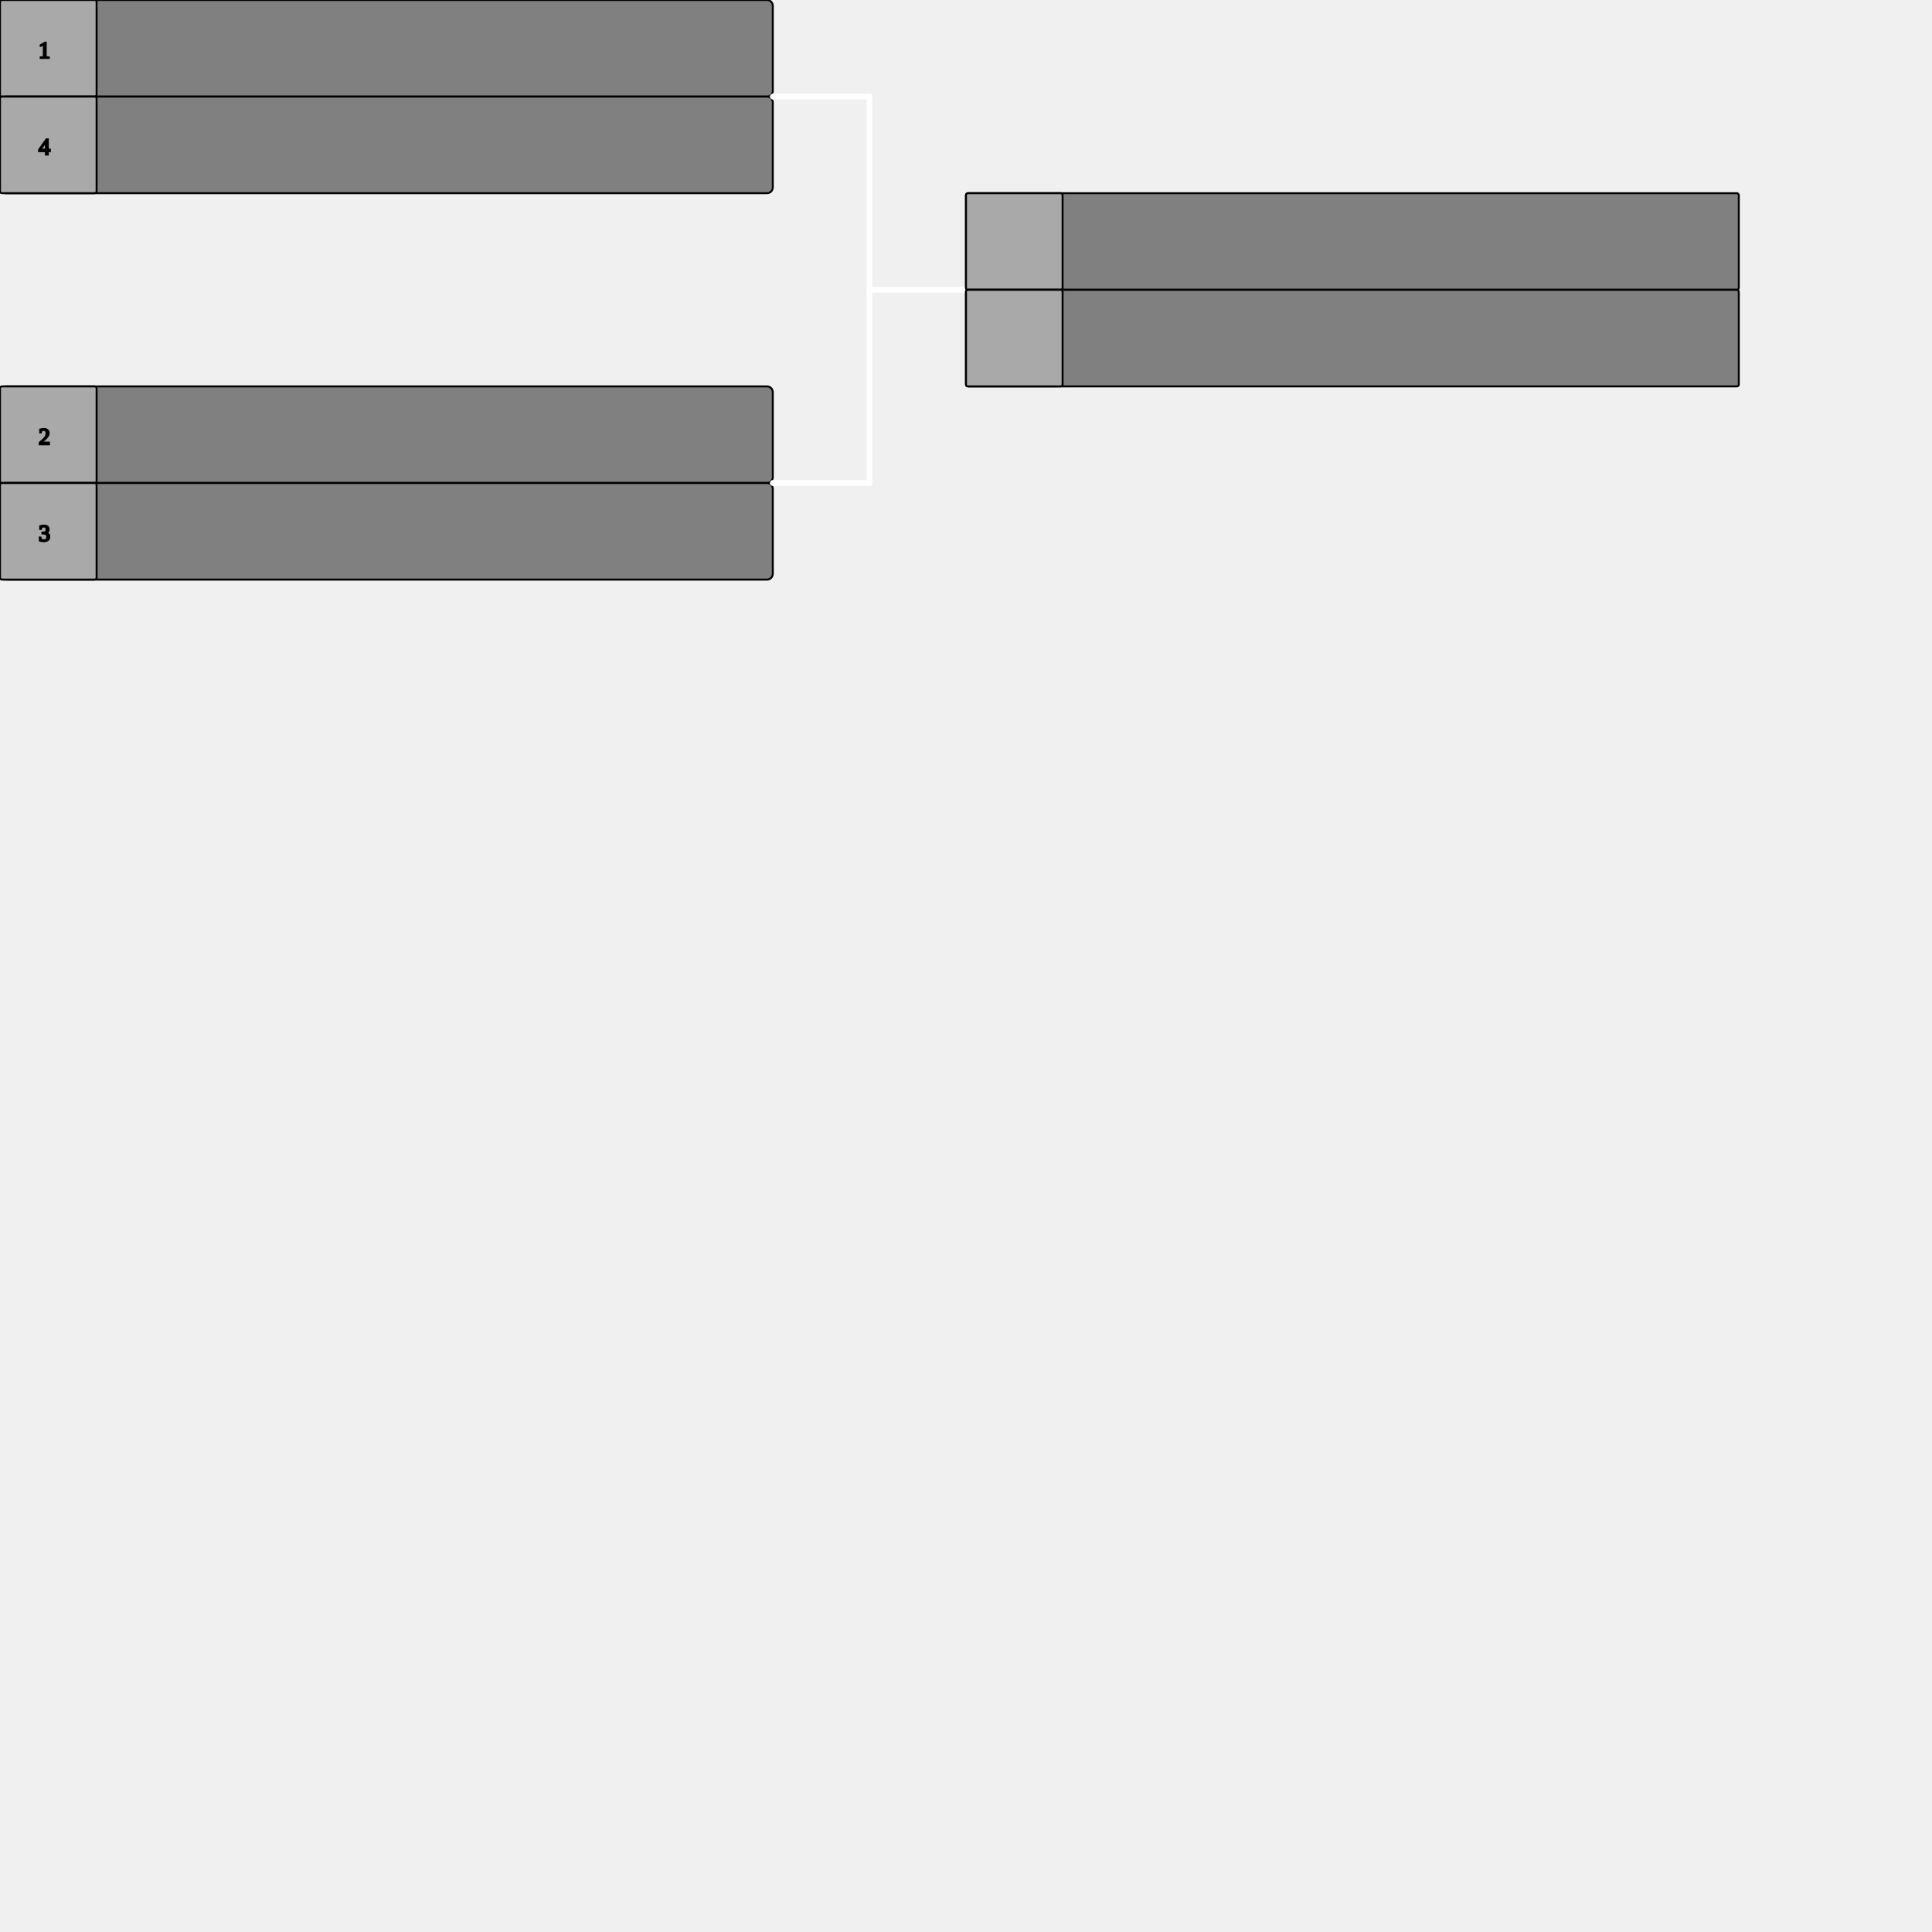
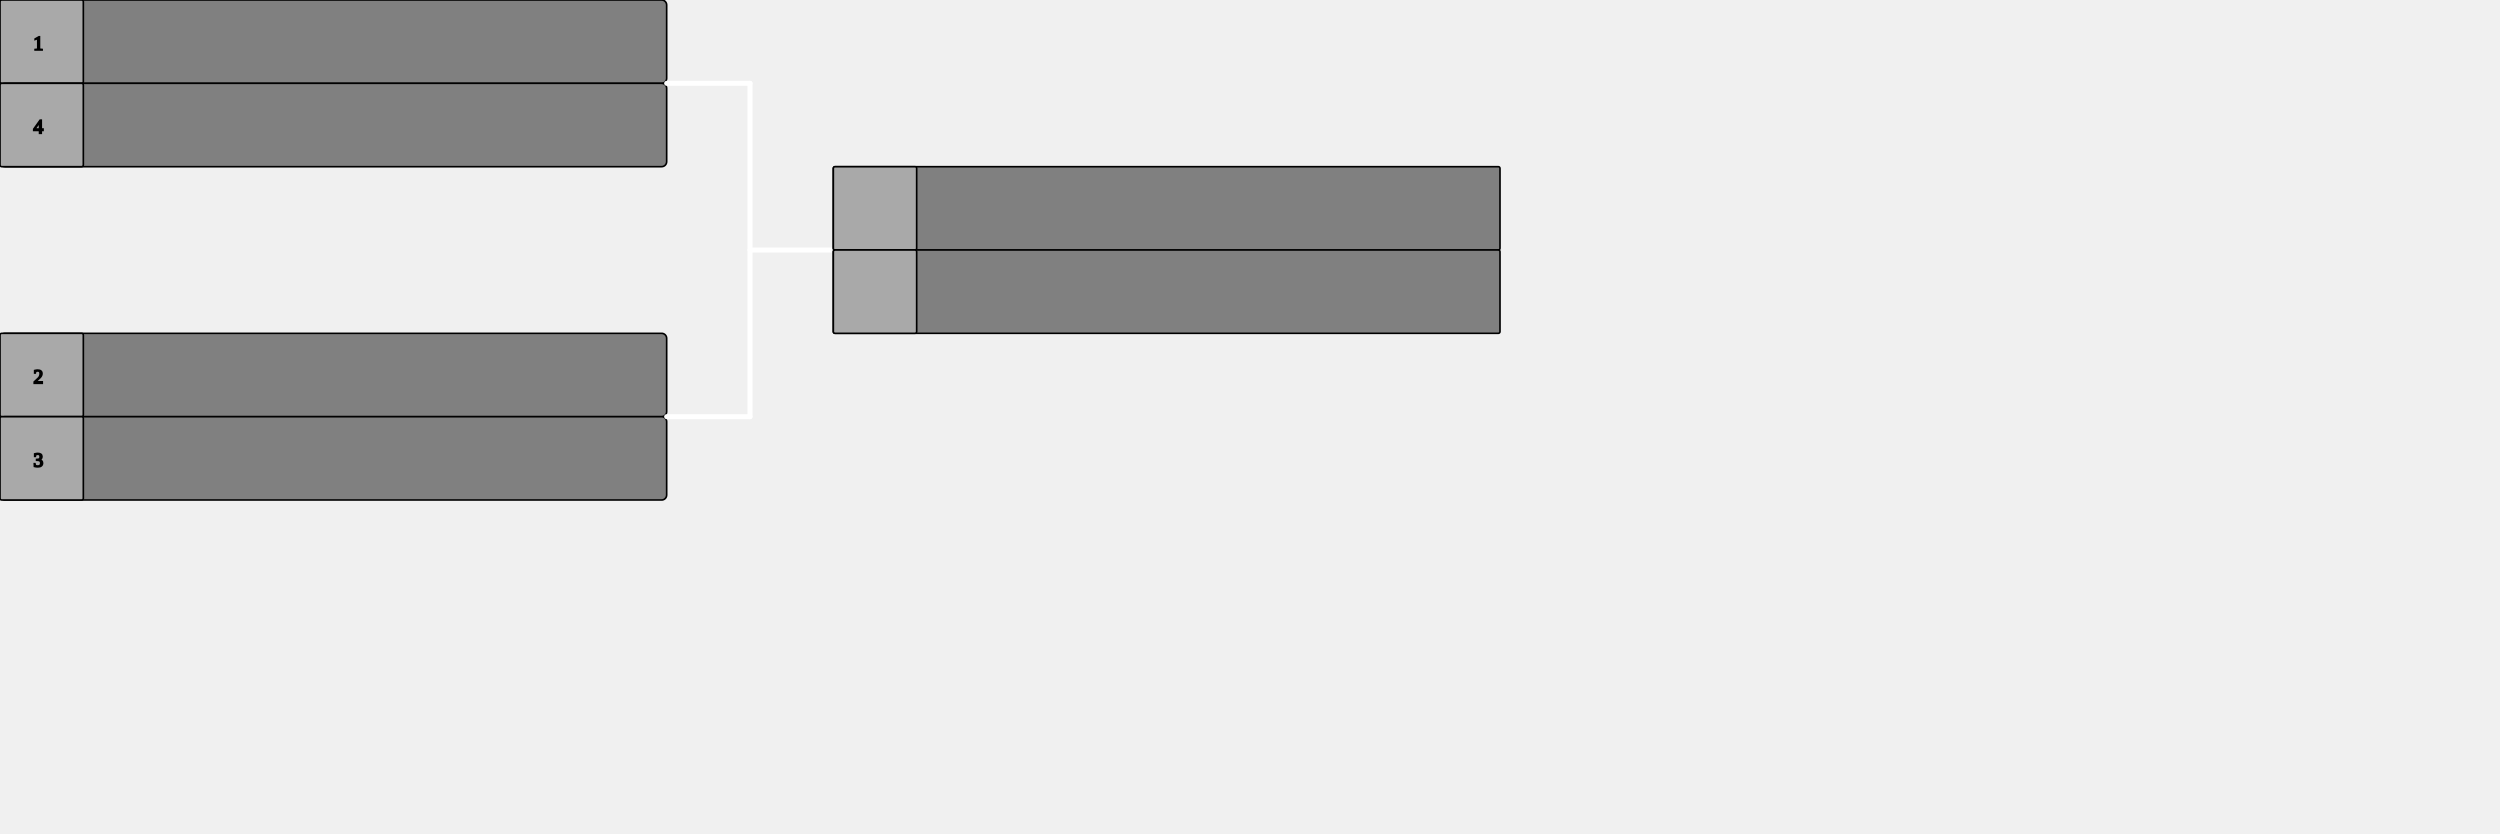
- <svg xmlns="http://www.w3.org/2000/svg" class="bracket-4" viewBox="0 0 1000 1000" preserveAspectRatio="xMidYMid meet">
+ <svg xmlns="http://www.w3.org/2000/svg" class="bracket-4" viewBox="0 0 1500 500" preserveAspectRatio="xMidYMid meet">
  <rect x="0" y="0" width="400" height="50" stroke="black" rx="3" ry="3" fill="Gray" stroke-width="1" />
  <rect x="0" y="0" width="50" height="50" stroke="black" fill="darkGray" stroke-width="1" rx="1" ry="1" />
  <text x="20" y="30" stroke="black" stroke-width="1">1</text>
  <rect x="0" y="50" width="400" height="50" stroke="black" rx="3" ry="3" fill="Gray" stroke-width="1" />
  <rect x="0" y="50" width="50" height="50" stroke="black" fill="darkGray" stroke-width="1" rx="1" ry="1" />
  <text x="20" y="80" stroke="black" stroke-width="1">4</text>
  <rect x="0" y="200" width="400" height="50" stroke="black" rx="3" ry="3" fill="Gray" stroke-width="1" />
  <rect x="0" y="200" width="50" height="50" stroke="black" fill="darkGray" stroke-width="1" rx="1" ry="1" />
  <text x="20" y="230" stroke="black" stroke-width="1">2</text>
  <rect x="0" y="250" width="400" height="50" stroke="black" rx="3" ry="3" fill="Gray" stroke-width="1" />
  <rect x="0" y="250" width="50" height="50" stroke="black" fill="darkGray" stroke-width="1" rx="1" ry="1" />
  <text x="20" y="280" stroke="black" stroke-width="1">3</text>
  <line x1="400" y1="50" x2="450" y2="50" stroke="white" stroke-width="3" stroke-linecap="round" />
  <line x1="400" y1="250" x2="450" y2="250" stroke="white" stroke-width="3" stroke-linecap="round" />
  <line x1="450" y1="50" x2="450" y2="250" stroke="white" stroke-width="3" stroke-linecap="round" />
  <line x1="450" y1="150" x2="500" y2="150" stroke="white" stroke-width="3" stroke-linecap="round" />
  <rect x="500" y="100" width="400" height="50" stroke="black" rx="1" ry="1" fill="Gray" stroke-width="1" />
  <rect x="500" y="100" width="50" height="50" stroke="black" fill="darkGray" stroke-width="1" rx="1" ry="1" />
  <rect x="500" y="150" width="400" height="50" stroke="black" rx="1" ry="1" fill="Gray" stroke-width="1" />
  <rect x="500" y="150" width="50" height="50" stroke="black" fill="darkGray" stroke-width="1" rx="1" ry="1" />
</svg>
